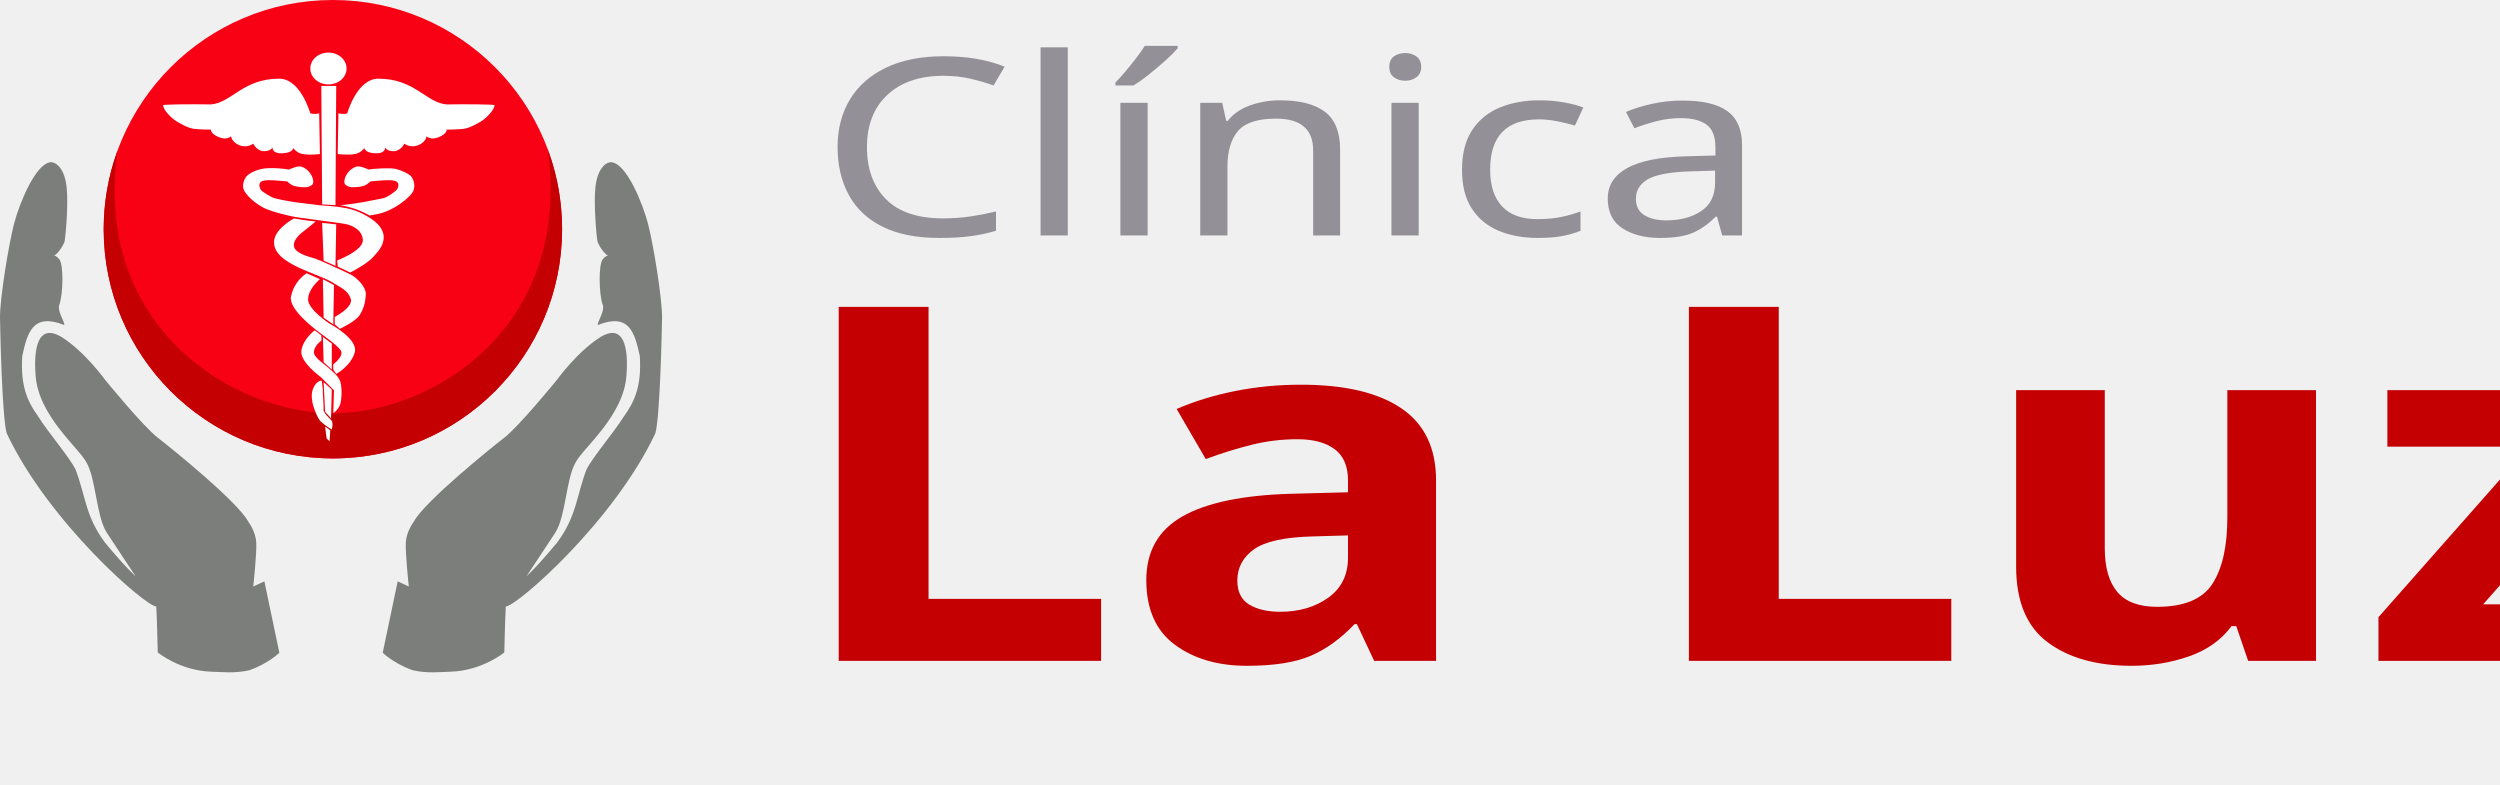
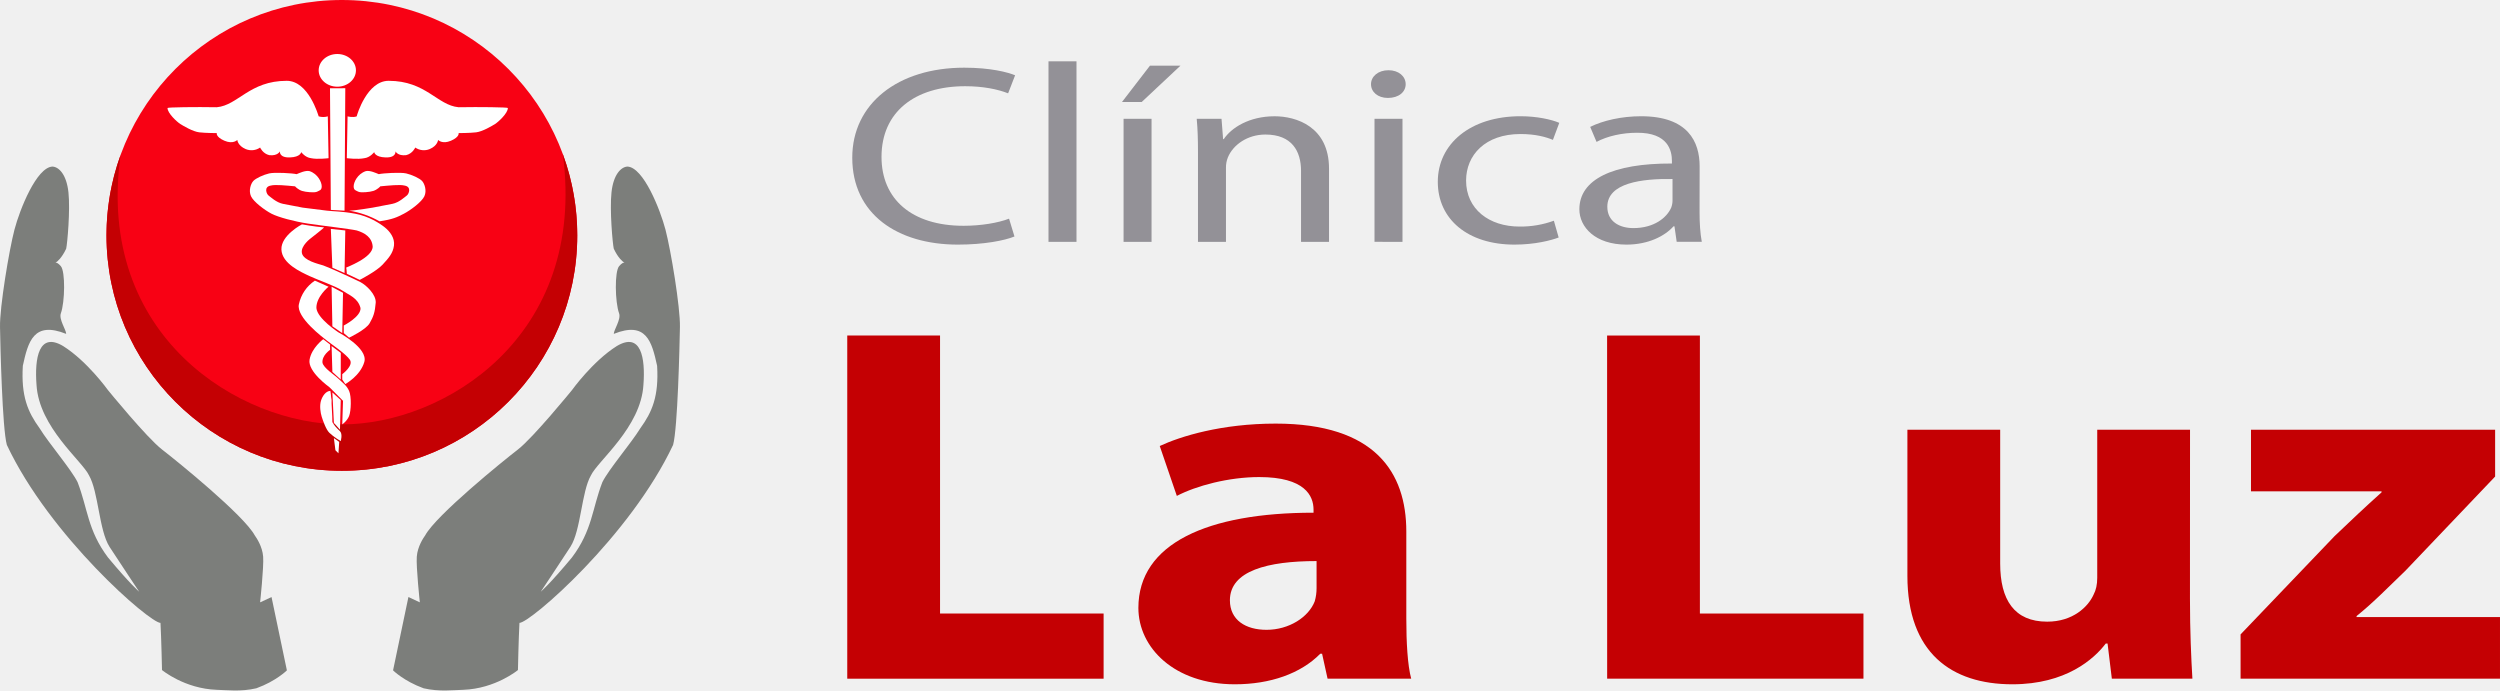
- <svg xmlns="http://www.w3.org/2000/svg" viewBox="0 0 3375.89 1059.75">
+ <svg xmlns="http://www.w3.org/2000/svg" viewBox="0 0 3287.11 907.89">
  <defs>
    <style>
            .cls-1{fill:#f80114;}
-             .cls-2,.cls-6{fill:#c40003;}
+             .cls-2{fill:#c40003;}
            .cls-3{fill:#7c7e7b;}
-             .cls-4{fill:#ffffff;}
-             .cls-5{font-size:334.27px;fill:#939197;font-family:MyriadPro-Regular, Myriad Pro;}
-             .cls-6{font-size:669.5px;font-family:MyriadPro-Bold, Myriad Pro;font-weight:700;}
-             .cls-7{letter-spacing:0em;}
-             .cls-8{letter-spacing:-0.01em;}
+             .cls-4{fill:#fff;}
+             .cls-5{fill:#939197;}
        </style>
  </defs>
  <g id="Elipse">
    <g id="Elipse_1" data-name="Elipse 1">
      <circle class="cls-1" cx="449.51" cy="309.5" r="309.5" />
    </g>
    <g id="elipse_2" data-name="elipse 2">
      <path class="cls-2" d="M788,231.53C820.05,472.06,631.33,587,498,587c-133.79,0-324.92-114.94-291.46-354.26A308.88,308.88,0,0,0,188,338.5C188,509.43,326.57,648,497.5,648S807,509.43,807,338.5A308.86,308.86,0,0,0,788,231.53Z" transform="translate(-47.99 -29)" />
    </g>
  </g>
  <g id="Manos">
    <g id="mano_izquierda" data-name="mano izquierda">
      <path class="cls-3" d="M923,331c-7-26.68-29-82-50-83-8.5.5-18.5,10.46-21,34s1.5,67.5,3,74c5.75,12.24,11.56,16.9,13.91,18.39A1.67,1.67,0,0,1,870,375a8.42,8.42,0,0,1-1.09-.61c-1.15-.19-3.31.41-6.91,4.61-6,7-5.41,47.07,0,62,2.86,7.89-7,21.73-7,27,42.79-17.11,50,10,57,42,2.38,40.11-6.6,60.72-22,82-12.29,20-41.73,54.19-50,71-13.5,34.83-13.08,63.18-40,99-29.1,35-41,45-41,45s25.58-38.3,39-59c13.92-21.82,14.5-72.34,27-94,9.09-19.16,65.79-63.23,69-119,2.71-35.59-3.21-69.94-35-51-31.79,20-59,58-59,58s-50.94,62.5-71,78S621.5,706.33,607,733c-2.25,3.16-10,14.47-11,28s4,60,4,60l-15-7-20.2,96.43S579,924.6,605,934c20.42,4.78,39.5,2.25,52,2,42.54-1.5,72-26,72-26s.88-42.09,2-62c14.17,0,145.61-114,202-234,6-21.5,8.5-128.76,9-155S930,357.68,923,331Z" transform="translate(-47.99 -29)" />
    </g>
    <g id="mano_derecha" data-name="mano derecha">
      <path class="cls-3" d="M405,814l-15,7s5-46.47,4-60-8.75-24.84-11-28c-14.5-26.67-101.94-97.5-122-113s-71-78-71-78-27.21-38-59-58c-31.79-18.94-37.71,15.41-35,51,3.21,55.77,59.91,99.84,69,119,12.5,21.66,13.08,72.18,27,94,13.42,20.7,39,59,39,59s-11.9-10-41-45c-26.92-35.82-26.5-64.17-40-99-8.27-16.81-37.71-51-50-71-15.4-21.28-24.38-41.89-22-82,7-32,14.21-59.11,57-42,0-5.27-9.86-19.11-7-27,5.41-14.93,6-55,0-62-3.6-4.2-5.76-4.8-6.91-4.61A8.42,8.42,0,0,1,120,375a1.67,1.67,0,0,1,1.09-.61c2.35-1.49,8.16-6.15,13.91-18.39,1.5-6.5,5.5-50.46,3-74s-12.5-33.5-21-34c-21,1-43,56.32-50,83S47.5,432.76,48,459s3,133.5,9,155c56.39,120,187.83,234,202,234,1.12,19.91,2,62,2,62s29.46,24.5,72,26c12.5.25,31.58,2.78,52-2,26-9.4,40.2-23.57,40.2-23.57Z" transform="translate(-47.99 -29)" />
    </g>
  </g>
  <g id="logo_interno" data-name="logo interno">
    <g id="Forma_1" data-name="Forma 1">
      <polygon class="cls-4" points="433.9 116.08 435.01 276 453.01 277 454.01 116 433.9 116.08" />
    </g>
    <g id="Forma_2" data-name="Forma 2">
      <polygon class="cls-4" points="435.01 301 437.01 352 453.01 359 454.01 303 435.01 301" />
    </g>
    <g id="Forma_3" data-name="Forma 3">
      <polygon class="cls-4" points="436.01 377 437.01 429 450.01 438 451.01 385 436.01 377" />
    </g>
    <g id="Forma_4" data-name="Forma 4">
      <polygon class="cls-4" points="436.01 455 437.01 489 448.01 499 448.08 464 436.01 455" />
    </g>
    <g id="Forma_5" data-name="Forma 5">
      <polygon class="cls-4" points="437.01 516 439.01 556 447.01 565 448.01 526 437.01 516" />
    </g>
    <g id="Forma_6" data-name="Forma 6">
      <polygon class="cls-4" points="439.01 576 441.01 592 445.01 596 446.01 581 439.01 576" />
    </g>
    <g id="Forma_7" data-name="Forma 7">
-       <path class="cls-4" d="M554,328c-6.67-5.33-21-14.67-39-18s-28.67-3-37-4-32-4-32-4-17.46-2.76-26-5c-7.55-2-16.07-8.47-18.4-10.13s-7.27-12.2,2.4-13.87c6-1.67,21,0,32,1,0,.33,4,4.33,9,6s17,2.67,20,1,6-1.67,6-7-5-16.33-16-20c-5.33-1.33-13.67,2.67-17,4-5.67-1.33-25.43-3.19-36-1-10,2.07-17.67,6.33-21,10s-7.1,13.07-3,20c6.11,10.32,19.89,20,29,24,9.3,4,28.31,9.36,46,12s54.67,6.92,64,9c10,3,20,8.67,21,21,.33,15-35.67,27.79-35,28s1,8,1,8l17,8s22-11.33,30-20,13.67-15,15-25S560.67,333.33,554,328Z" transform="translate(-47.99 -29)" />
+       <path class="cls-4" d="M554,328c-6.67-5.33-21-14.67-39-18s-28.67-3-37-4-32-4-32-4l-26-5c-8.67-1.67-16.67-9.33-19-11s-6.67-11.33,3-13c6-1.67,21,0,32,1,0,.33,4,4.33,9,6s17,2.67,20,1,6-1.67,6-7-5-16.33-16-20c-5.33-1.33-13.67,2.67-17,4-5.67-1.33-28.67-2.67-36-1s-17.67,6.33-21,10-6.33,12.67-3,20,18,18.33,27,23,30.33,10.33,48,13,54.67,6.92,64,9c10,3,20,8.67,21,21,.33,15-35.67,27.79-35,28s1,8,1,8l17,8s22-11.33,30-20,13.67-15,15-25S560.67,333.33,554,328Z" transform="translate(-47.99 -29)" />
    </g>
    <g id="Forma_8" data-name="Forma 8">
      <path class="cls-4" d="M603,267c-3.33-3.67-13.67-8.33-21-10s-30.33-.33-36,1c-3.33-1.33-11.67-5.33-17-4-11,3.67-16,14.67-16,20s3,5.33,6,7,15,.67,20-1,9-5.67,9-6c11-1,26-2.67,32-1,9.67,1.67,5.33,11.33,3,13s-10.33,9.33-19,11l-26,5s-23.67,4-31,4a118,118,0,0,1,40,14c17.67-2.67,23-5.33,32-10s23.67-15.67,27-23S606.33,270.67,603,267Z" transform="translate(-47.99 -29)" />
    </g>
    <g id="Forma_9" data-name="Forma 9">
      <path class="cls-4" d="M522,400c-6.45-3.37-42.67-20-49-22s-25.75-6.25-28-16,12-20,12-20,18-14,17-14c-12.75-1-29-4-29-4s-27.67,14.33-27,33,25.67,29.67,37,35,34,13,43,19,20.58,9.67,24,23c.92,11.25-22,23-22,23v10l7,6s22-10.33,27-19,7-14.33,8-27C542.67,416.33,529.67,404,522,400Z" transform="translate(-47.99 -29)" />
    </g>
    <g id="Forma_10" data-name="Forma 10">
      <path class="cls-4" d="M493,466s-27.83-18.08-29-32c-.33-15,16-28,16-28l-18-8a49.51,49.51,0,0,0-21,31c-4,17.33,32,44,37,48s24.75,17.25,30,25-10,19-10,19v7l4,6s19.67-10.67,25-29S493,466,493,466Z" transform="translate(-47.99 -29)" />
    </g>
    <g id="Forma_11" data-name="Forma 11">
      <path class="cls-4" d="M507,543c-3.25-7.25-8-10.25-14-16s-19.25-13.75-21-21c-1-9.75,10-17,10-17v-7l-9-7s-15.33,11.33-18,27,26,36,26,36l18,18-1,31s6.33-4.33,9-11S510.25,550.25,507,543Z" transform="translate(-47.99 -29)" />
    </g>
    <g id="Forma_12" data-name="Forma 12">
      <path class="cls-4" d="M495,596c-5.25-5.17-7.17-7.08-10-12,.17-7.67-1.5-26.25-1-29-1-4-1-12.67-2-12-5.33.25-10,6.33-12,13s-.67,15.67,1,21,5.75,16.92,10,21c6,5.83,15,11,15,11S498.75,599.67,495,596Z" transform="translate(-47.99 -29)" />
    </g>
    <g id="Forma_13" data-name="Forma 13">
      <path class="cls-4" d="M479,182a21.16,21.16,0,0,1-12,0c-.67-1.92-13.5-46.75-42-46.75-49,0-64,32.25-92,34.75-27.5-.5-64.75,0-64.75,1,0,7,12.75,18.5,16.75,21s16.5,10,25,11,23,1,23,1-1.5,5,10,10,17-1,17-1,.5,7.5,11,12a19.88,19.88,0,0,0,19-2s3.5,8,12,10c11.17,1.33,14-5,14-5s-1.33,8.42,13,8,15-7,15-7,5.33,7.17,13,8c8.5,1.83,23,0,23,0Z" transform="translate(-47.99 -29)" />
    </g>
    <g id="Forma_14" data-name="Forma 14">
      <path class="cls-4" d="M651,170c-28-2.5-43-34.75-92-34.75-28.5,0-41.67,44.83-42,46.75-5,1.92-12,0-12,0l-1,55s14.5,1.83,23,0c7.67-.83,13-8,13-8s.67,6.58,15,7,13-8,13-8,2.83,6.33,14,5c8.5-2,12-10,12-10a19.88,19.88,0,0,0,19,2c10.5-4.5,11-12,11-12s5.5,6,17,1,10-10,10-10,14.5,0,23-1,21-8.5,25-11,16.75-14,16.75-21C715.75,170,678.5,169.5,651,170Z" transform="translate(-47.99 -29)" />
    </g>
    <g id="Elipse_2-2" data-name="Elipse 2">
      <ellipse class="cls-4" cx="443.51" cy="92.5" rx="24.5" ry="21.5" />
    </g>
  </g>
  <g id="Clínica">
-     <text class="cls-5" transform="translate(1105.54 317.96) scale(1.25 1)">Clínica</text>
+     <path class="cls-5" d="M1381.86,339.94c-13,5.34-40.15,10.69-74.44,10.69-79.46,0-138.84-40.11-138.84-114.31,0-70.87,59.8-118.33,147.21-118.33,34.71,0,57.29,6,66.91,10l-9.2,23.73c-13.39-5.35-33-9.36-56.46-9.36-66.08,0-110,33.76-110,92.92,0,55.49,39.73,90.59,107.9,90.59,22.58,0,45.16-3.68,59.8-9.36Z" transform="translate(-47.99 -29)" />
+     <path class="cls-5" d="M1426.6,109.63h36.81V347H1426.6Z" transform="translate(-47.99 -29)" />
+     <path class="cls-5" d="M1600.15,115.31l-51,47.8h-25.92l36.8-47.8ZM1525.3,347V185.17h36.8V347Z" transform="translate(-47.99 -29)" />
+     <path class="cls-5" d="M1623.15,229c0-17-.41-30.42-1.67-43.79h32.62l2.09,26.75h.84c10-15,33.45-30.09,66.91-30.09,28,0,71.51,13.37,71.51,68.86V347h-36.8V253.7c0-26.08-12.13-47.8-46.84-47.8-23.84,0-42.65,13.7-49.35,30.08a34.62,34.62,0,0,0-2.51,13.71V347h-36.8Z" transform="translate(-47.99 -29)" />
+     <path class="cls-5" d="M1896.24,139.71c0,10-8.79,18.06-23.42,18.06-13.39,0-22.17-8-22.17-18.06s9.2-18.38,23-18.38C1887,121.33,1896.24,129.35,1896.24,139.71Zm-41,207.25V185.17h36.8V347Z" transform="translate(-47.99 -29)" />
+     <path class="cls-5" d="M2097.39,341.27c-9.62,3.68-30.95,9.36-58.13,9.36-61.06,0-100.79-33.09-100.79-82.56,0-49.8,42.66-86.24,108.73-86.24,21.75,0,41,4.35,51,8.69l-8.36,22.4c-8.78-3.68-22.58-7.69-42.66-7.69-46.42,0-71.51,27.74-71.51,61.17,0,37.44,30.11,60.5,70.26,60.5a127.72,127.72,0,0,0,45.16-7.69Z" transform="translate(-47.99 -29)" />
+     <path class="cls-5" d="M2282.65,308.18c0,14,.84,27.74,2.93,38.78h-33l-2.93-20.39h-1.25c-11.29,12.7-33,24.06-61.9,24.06-41,0-61.89-23.06-61.89-46.46,0-39.11,43.49-60.5,121.7-60.17v-3.34c0-13-4.6-37.44-46-37.1-19.23,0-38.89,4.34-53.11,12l-8.36-19.72c16.73-8.36,41.4-14,66.91-14,61.89,0,77,33.76,77,65.85Zm-35.55-43.79c-40.14-.66-85.73,5-85.73,36.44,0,19.38,15.89,28.08,34.29,28.08,26.77,0,43.92-13.37,49.77-27.08a27.12,27.12,0,0,0,1.67-9.36Z" transform="translate(-47.99 -29)" />
  </g>
  <g id="La_Luz" data-name="La Luz">
-     <text class="cls-6" transform="translate(1060.26 892.38) scale(1.2 1)">La Luz</text>
+     <path class="cls-2" d="M1162,470.13h122V835.68h215.06v85.7H1162Z" transform="translate(-47.99 -29)" />
+     <path class="cls-2" d="M1897.07,842.38c0,30.79,1.6,60.92,6.42,79H1793.55l-7.22-32.81h-2.41c-25.68,26.11-65.8,40.17-112.35,40.17-79.44,0-126.79-48.2-126.79-100.42,0-85,91.48-125.2,230.31-125.2v-4c0-18.08-11.23-42.85-71.42-42.85-40.12,0-82.65,11.38-108.33,24.77l-22.47-65.61c27.28-12.72,81.05-29.46,152.47-29.46,130.8,0,171.73,64.28,171.73,141.94Zm-118-75.66c-64.19,0-113.95,12.72-113.95,51.55,0,26.11,20.87,38.84,48.15,38.84,29.69,0,55.37-16.74,63.4-37.5a61.63,61.63,0,0,0,2.4-17.4Z" transform="translate(-47.99 -29)" />
+     <path class="cls-2" d="M2161.08,470.13h122V835.68h215.07v85.7h-337Z" transform="translate(-47.99 -29)" />
+     <path class="cls-2" d="M2927.44,816.26c0,42.85,1.61,77.67,3.21,105.12H2824.73l-5.62-46.2h-2.41c-15.25,20.09-52.16,53.56-122.78,53.56-80.25,0-138-41.51-138-142.6V594h122V770.07c0,47.53,18.46,76.32,61.79,76.32,33.71,0,53.77-19.41,61-35.48q4.82-9,4.82-22.09V594h122Z" transform="translate(-47.99 -29)" />
+     <path class="cls-2" d="M2994,863.13l123.58-129.21c22.47-21.43,40.13-38.17,61.8-57.58V675H3007.69V594h321v61.59l-118,123.86C3189,800.2,3169,821,3146.51,839v1.34h188.58v81H2994Z" transform="translate(-47.99 -29)" />
  </g>
</svg>
